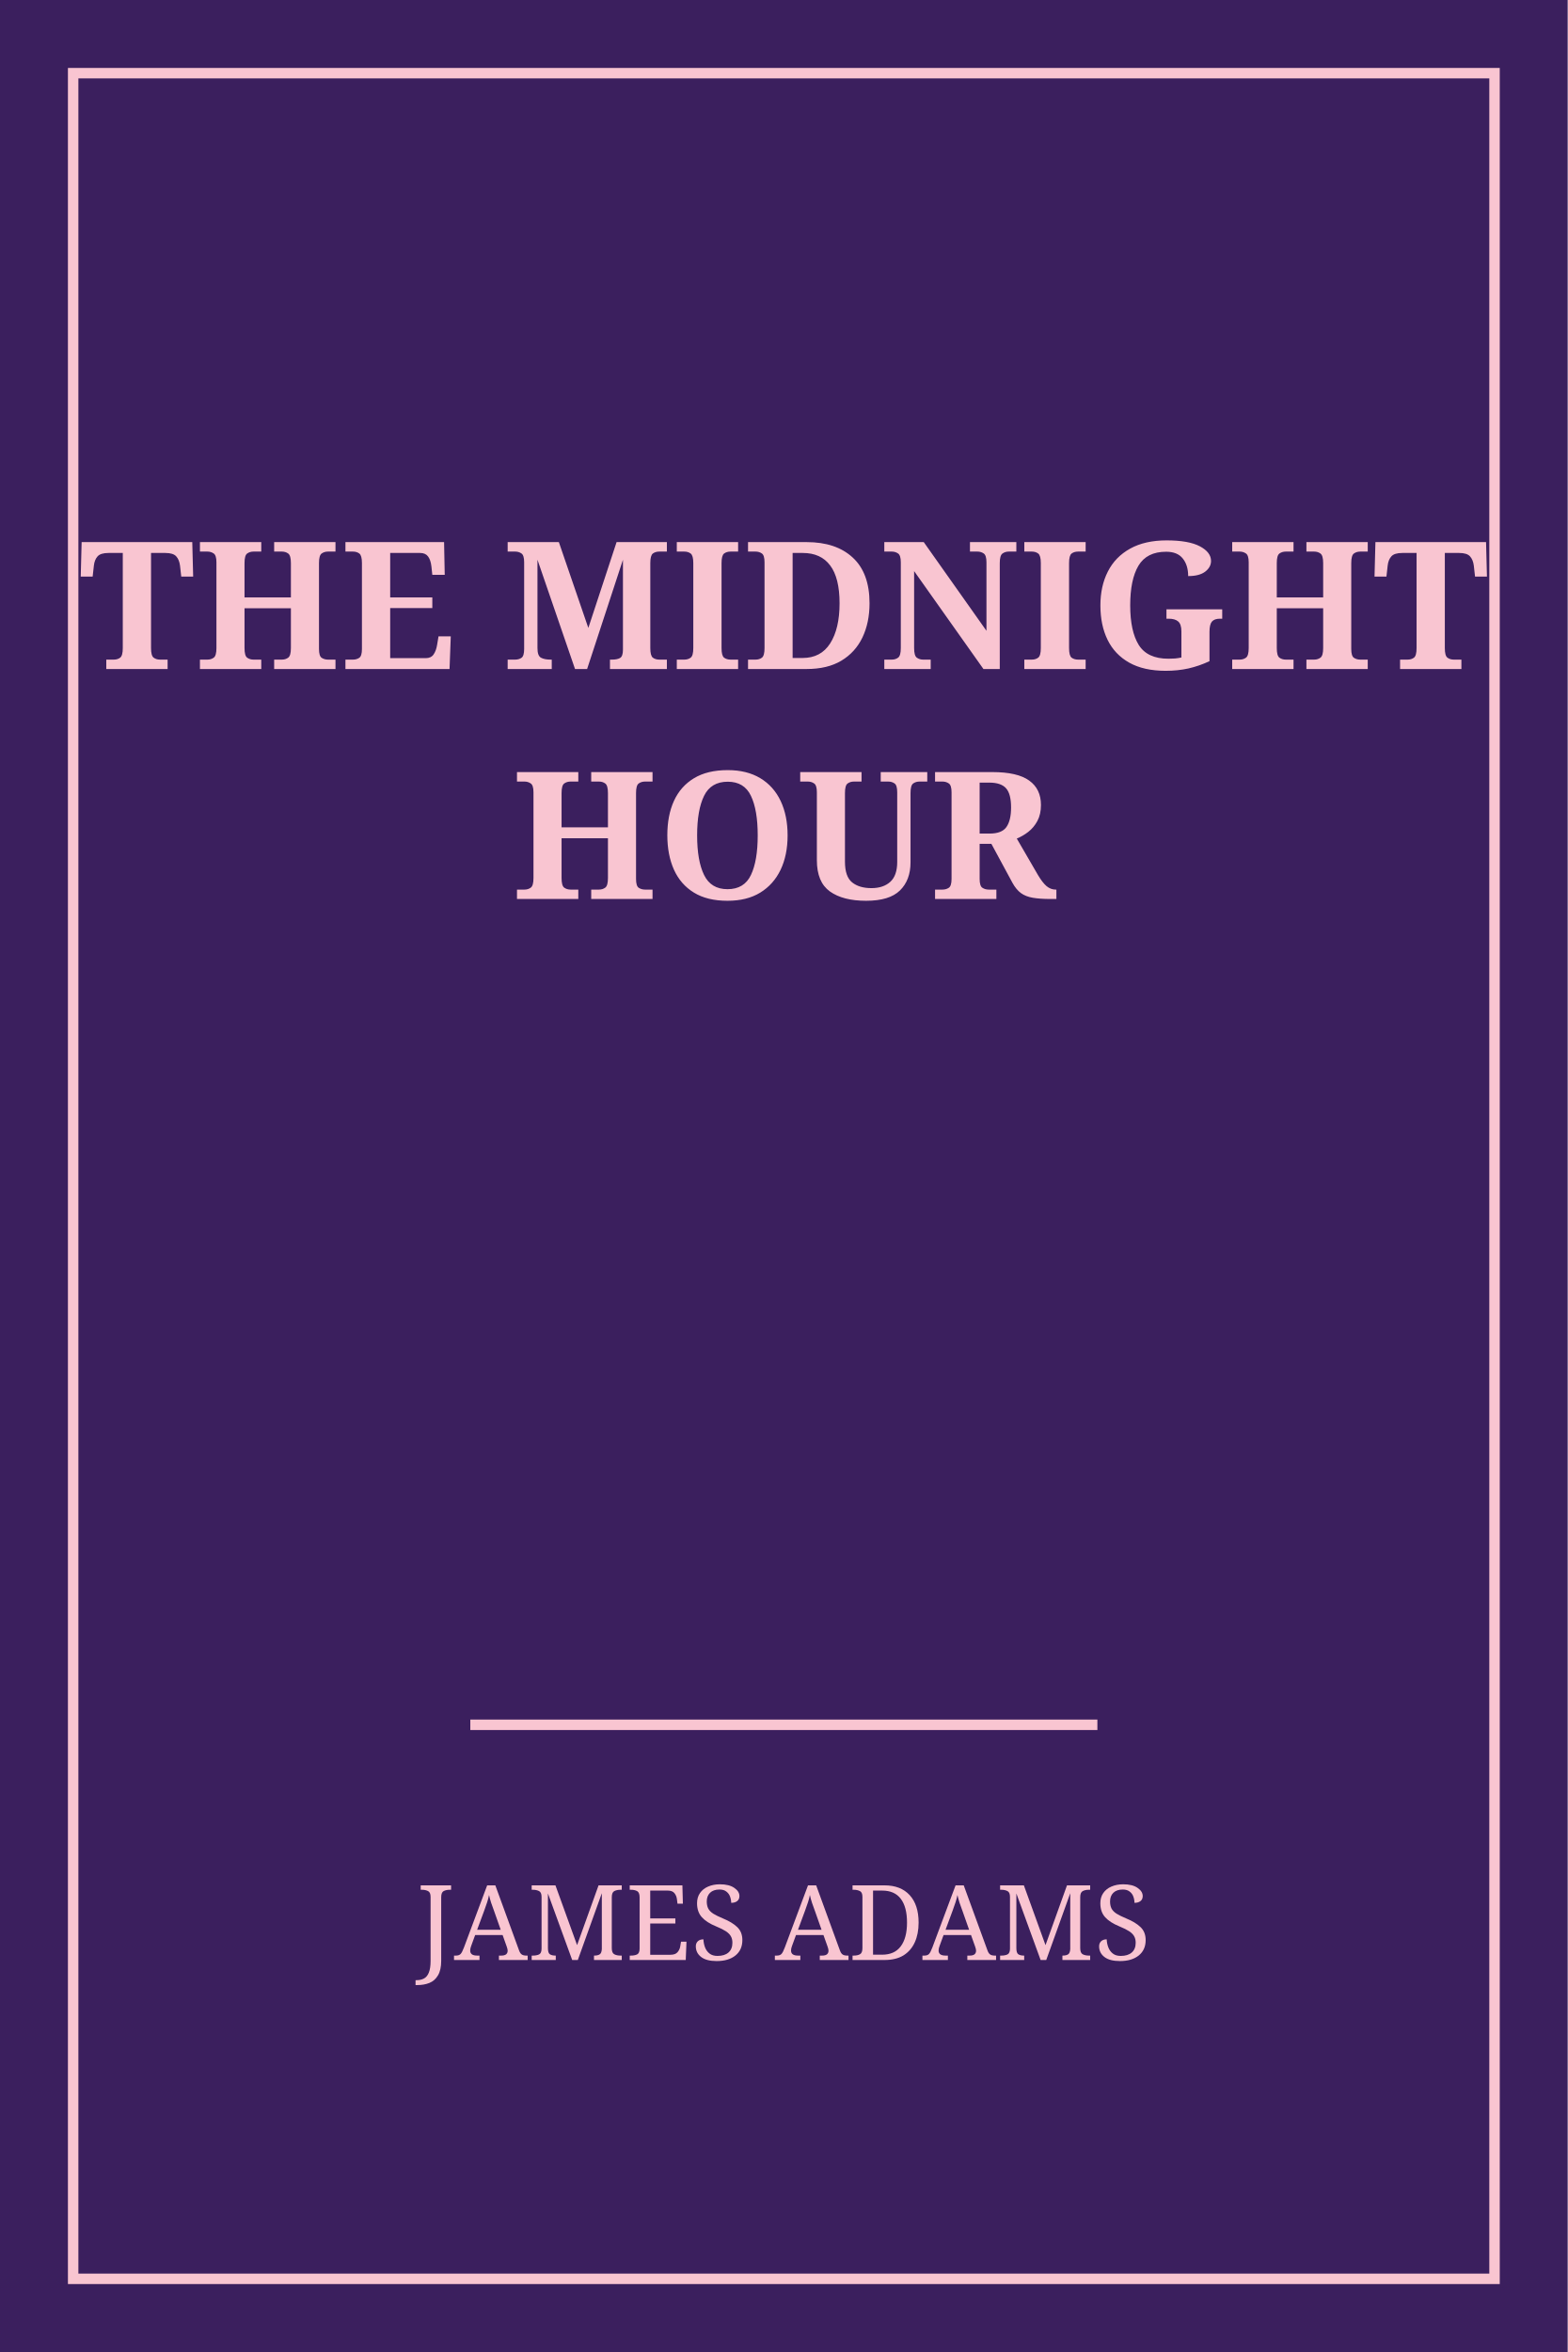
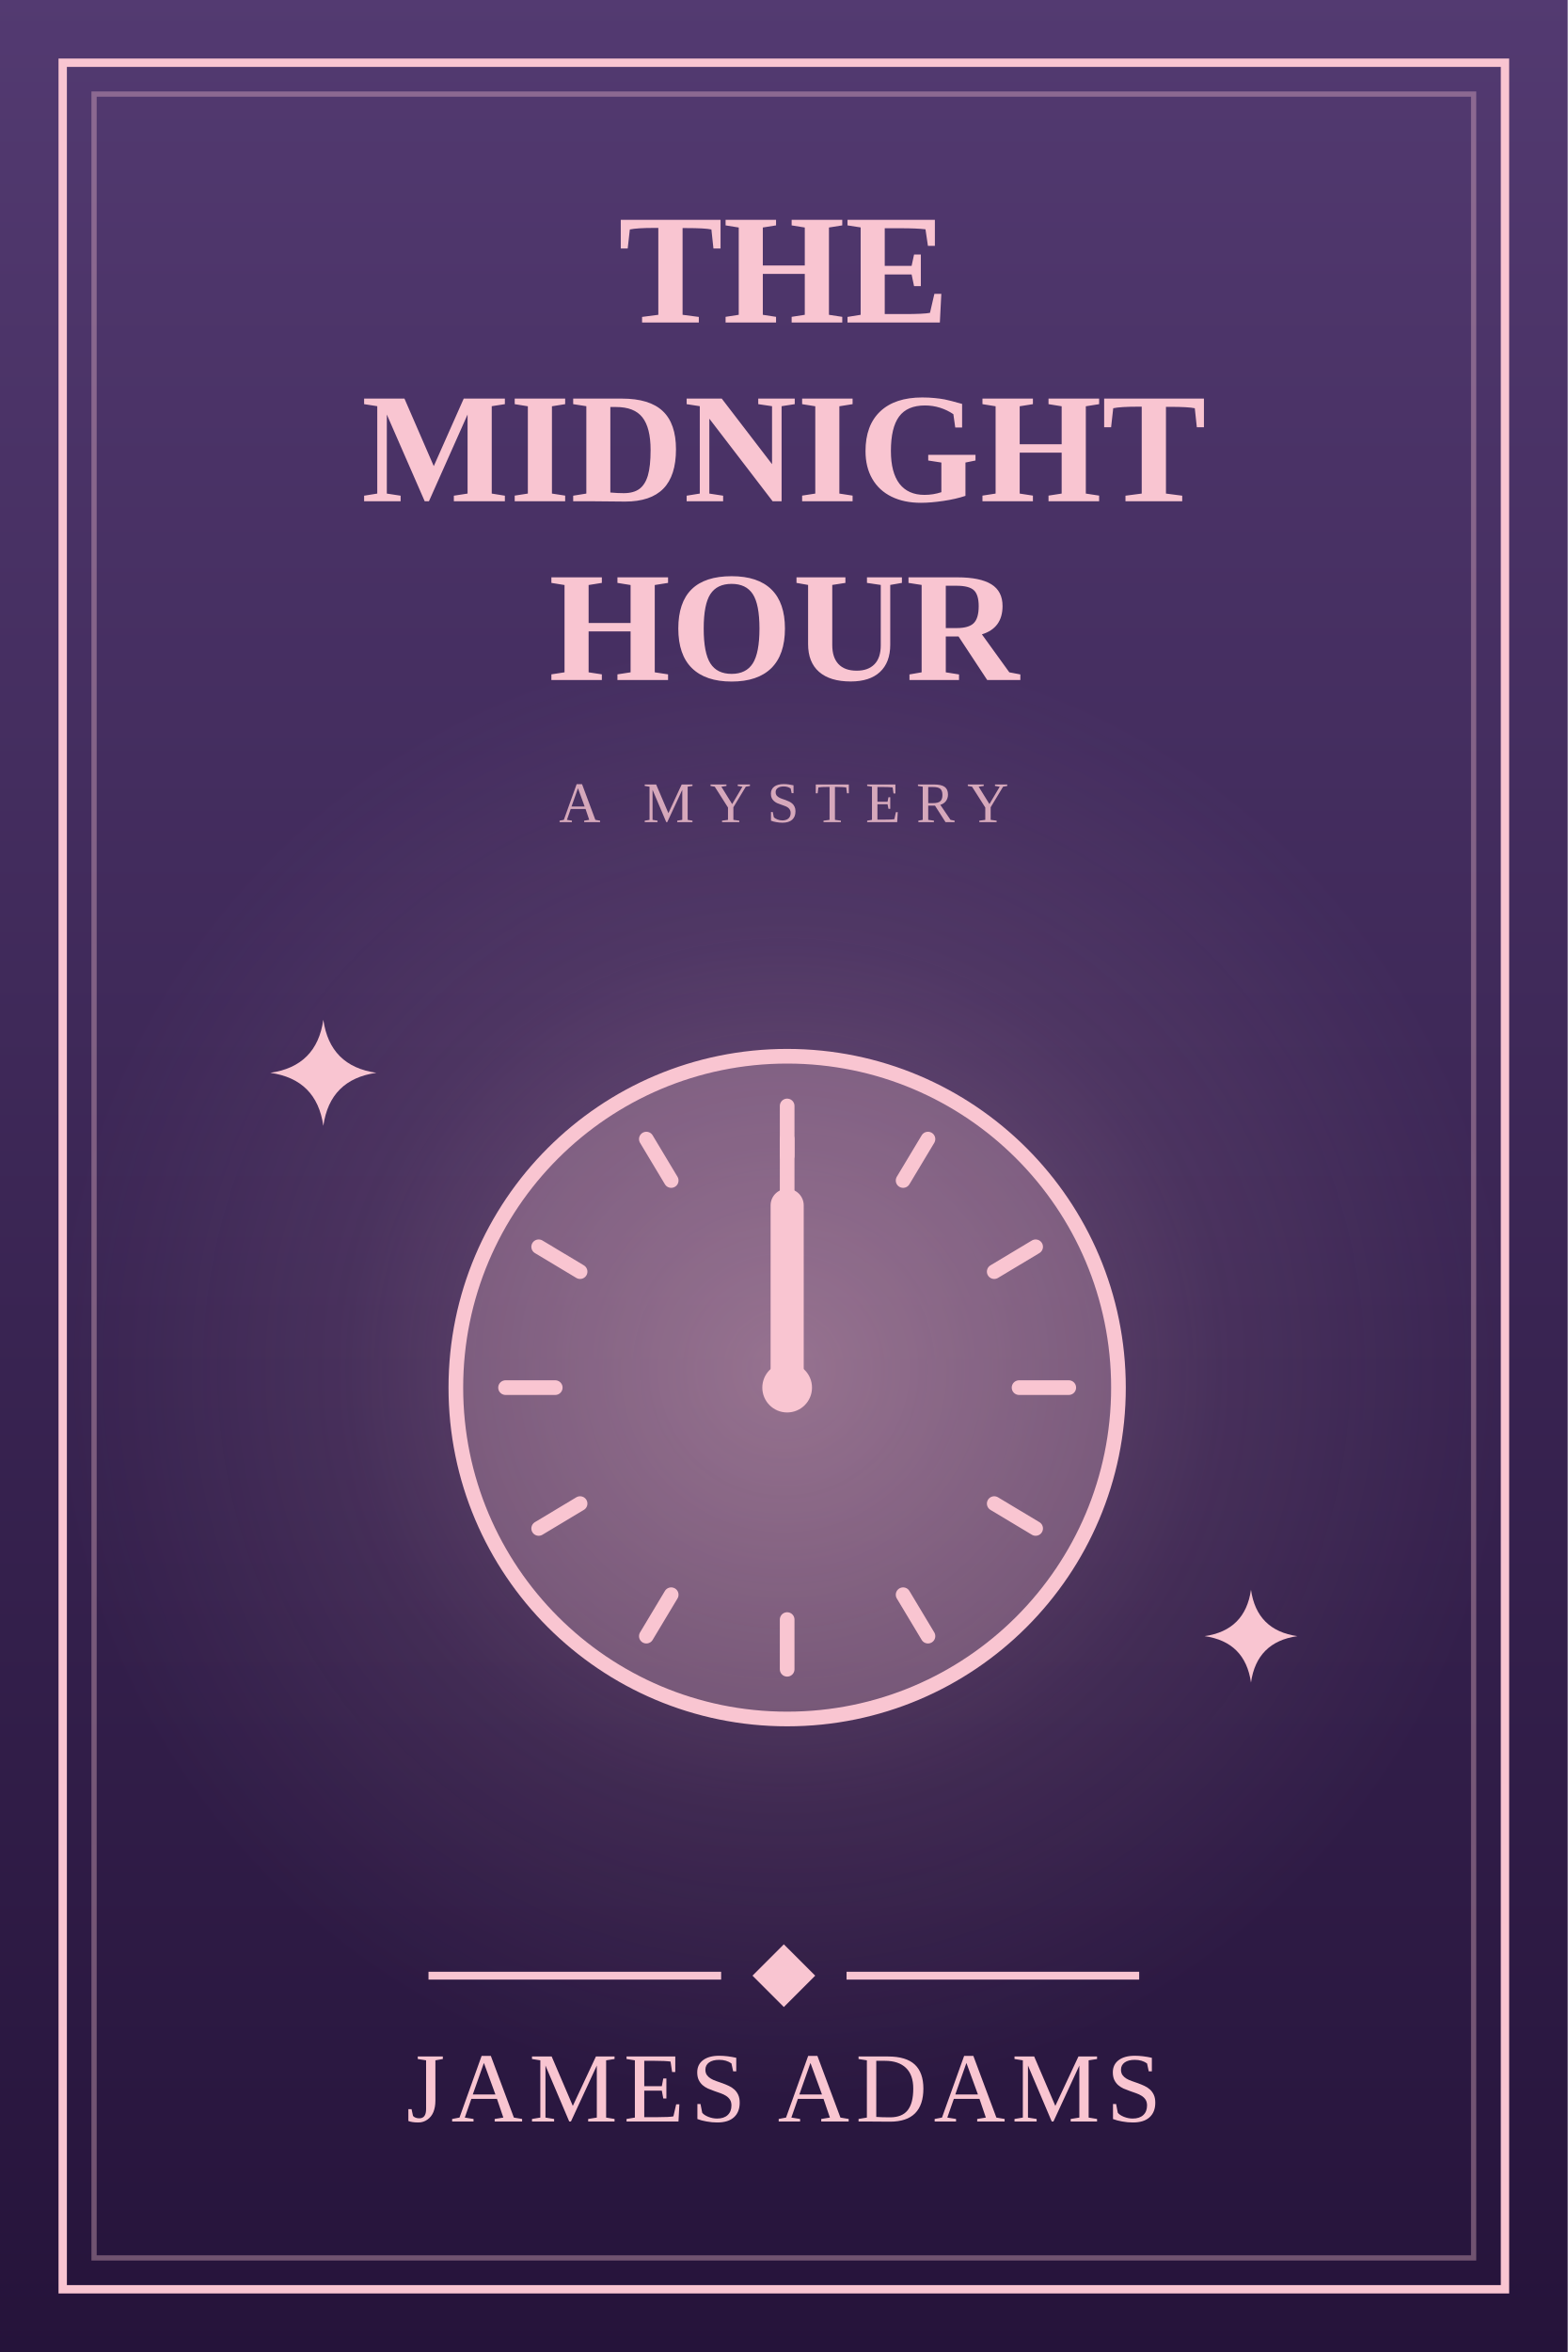
<svg xmlns="http://www.w3.org/2000/svg" viewBox="0 0 300 450" width="300" height="450" role="img" aria-label="The Midnight Hour by James Adams">
-   <rect width="300" height="450" fill="#3b1f5e" />
-   <rect x="14" y="14" width="272" height="422" fill="none" stroke="#f9c5d1" stroke-width="2" />
-   <text x="150" y="128" text-anchor="middle" font-family="Georgia, serif" font-size="34" font-weight="bold" fill="#f9c5d1">THE MIDNIGHT</text>
-   <text x="150" y="172" text-anchor="middle" font-family="Georgia, serif" font-size="34" font-weight="bold" fill="#f9c5d1">HOUR</text>
-   <line x1="90" y1="330" x2="210" y2="330" stroke="#f9c5d1" stroke-width="2" />
-   <text x="150" y="375" text-anchor="middle" font-family="Georgia, serif" font-size="20" fill="#f9c5d1">JAMES ADAMS</text>
+   <defs>
+     <linearGradient id="bg" x1="0" y1="0" x2="0" y2="1">
+       <stop offset="0" stop-color="#533a71" />
+       <stop offset="1" stop-color="#25133a" />
+     </linearGradient>
+     <radialGradient id="glow" cx="150" cy="262" r="140" gradientUnits="userSpaceOnUse">
+       <stop offset="0" stop-color="#f9c5d1" stop-opacity=".32" />
+       <stop offset=".6" stop-color="#f9c5d1" stop-opacity=".08" />
+       <stop offset="1" stop-color="#f9c5d1" stop-opacity="0" />
+     </radialGradient>
+   </defs>
+   <rect width="300" height="450" fill="url(#bg)" />
+   <rect width="300" height="450" fill="url(#glow)" />
+   <rect x="12" y="12" width="276" height="426" fill="none" stroke="#f9c5d1" stroke-width="1.6" />
+   <rect x="18" y="18" width="264" height="414" fill="none" stroke="#f9c5d1" stroke-opacity=".35" stroke-width="1" />
+   <text x="150" y="61.7" text-anchor="middle" font-family="Georgia, 'Times New Roman', serif" font-size="30" font-weight="bold" fill="#f9c5d1">THE</text>
+   <text x="150" y="95.9" text-anchor="middle" font-family="Georgia, 'Times New Roman', serif" font-size="30" font-weight="bold" fill="#f9c5d1">MIDNIGHT</text>
+   <text x="150" y="130.1" text-anchor="middle" font-family="Georgia, 'Times New Roman', serif" font-size="30" font-weight="bold" fill="#f9c5d1">HOUR</text>
+   <text x="150" y="157.3" text-anchor="middle" font-family="Georgia, 'Times New Roman', serif" font-size="11" letter-spacing="3" fill="#f9c5d1" fill-opacity=".8">A MYSTERY</text>
+   <g id="art" transform="translate(150 262) scale(1.585) translate(0.4 2.2)" color="#f9c5d1" stroke="currentColor" fill="none" stroke-width="1.77" stroke-linecap="round" stroke-linejoin="round">
+     <circle r="40" fill="currentColor" fill-opacity=".25" />
+     <path d="M0 -34 V-28 M34 0 H28 M0 34 V28 M-34 0 H-28 M17 -30 l-3 5 M30 -17 l-5 3 M30 17 l-5 -3 M17 30 l-3 -5 M-17 30 l3 -5 M-30 17 l5 -3 M-30 -17 l5 3 M-17 -30 l3 5" />
+     <path d="M0 0 V-22" stroke-width="4" />
+     <path d="M0 0 V-30 M0 0 H-0.1" />
+     <circle r="3" fill="currentColor" stroke="none" />
+     <path transform="translate(-56 -38) scale(0.8)" d="M0 -8 Q1 -1 8 0 Q1 1 0 8 Q-1 1 -8 0 Q-1 -1 0 -8Z" fill="currentColor" stroke="none" />
+     <path transform="translate(56 30) scale(0.7)" d="M0 -8 Q1 -1 8 0 Q1 1 0 8 Q-1 1 -8 0 Q-1 -1 0 -8Z" fill="currentColor" stroke="none" />
+   </g>
+   <path d="M82 378 H138 M162 378 H218" stroke="#f9c5d1" stroke-width="1.5" />
+   <path d="M150 372 l6 6 l-6 6 l-6 -6z" fill="#f9c5d1" />
+   <text x="150" y="405.9" text-anchor="middle" font-family="Georgia, 'Times New Roman', serif" font-size="19" letter-spacing="1.2" fill="#f9c5d1">JAMES ADAMS</text>
</svg>
